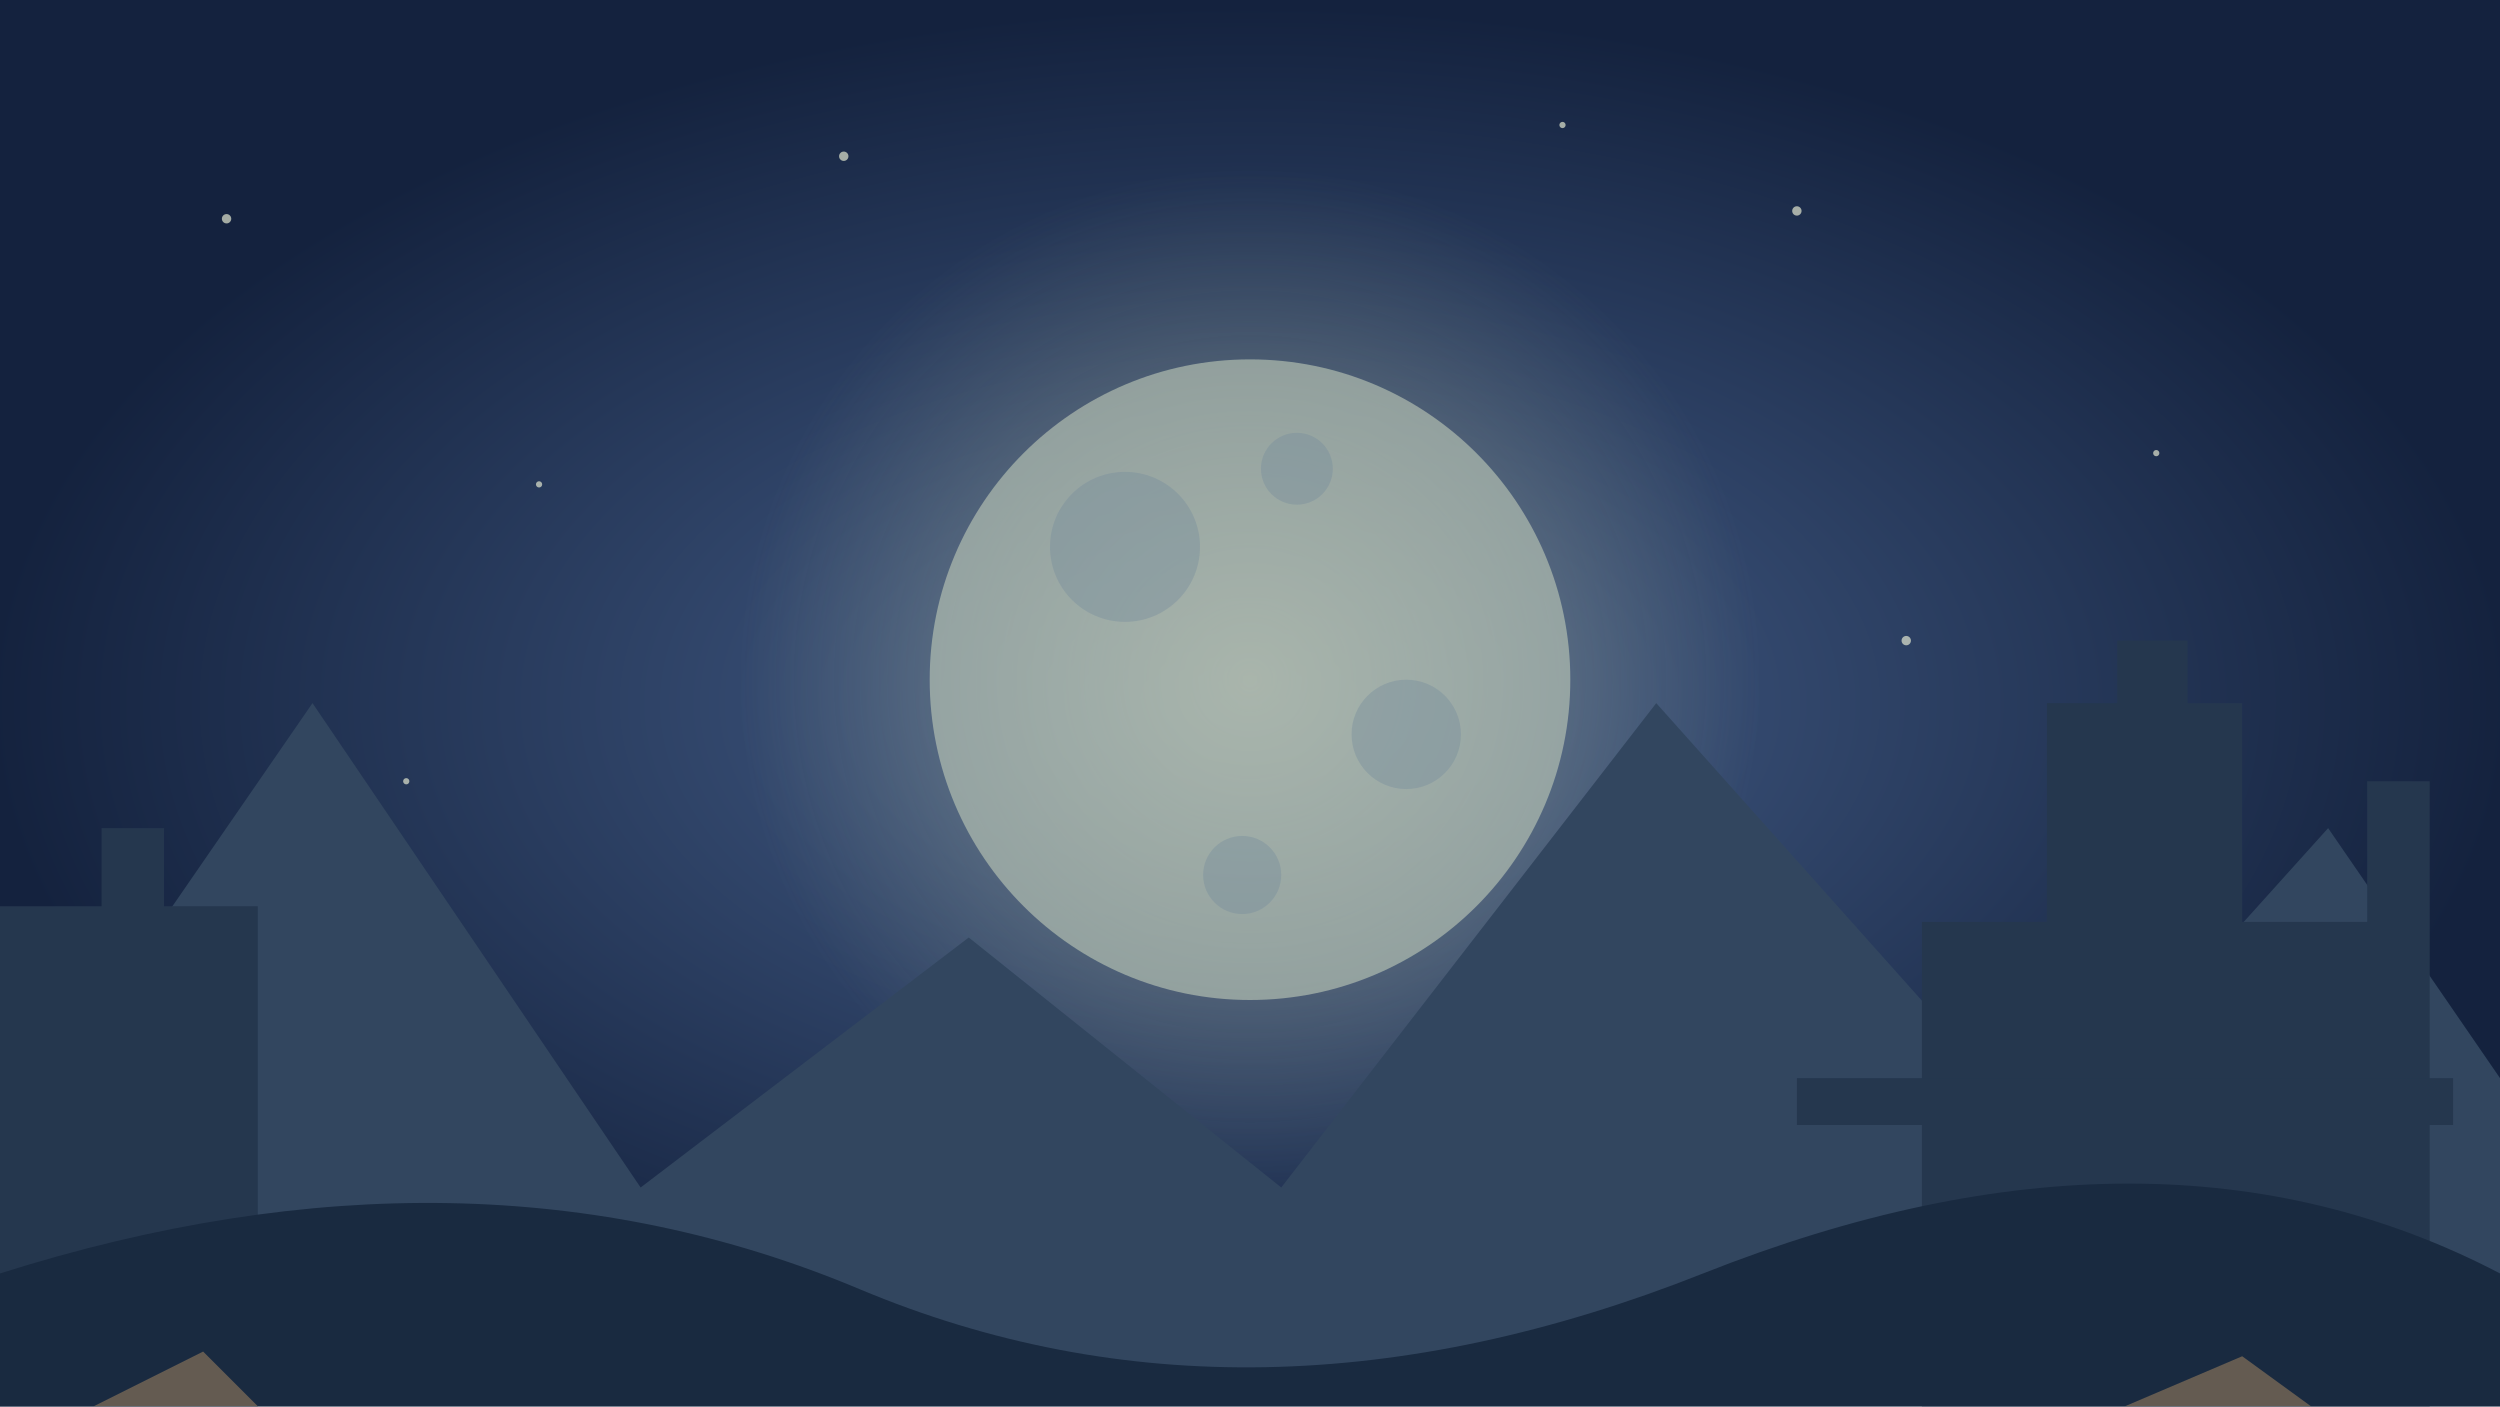
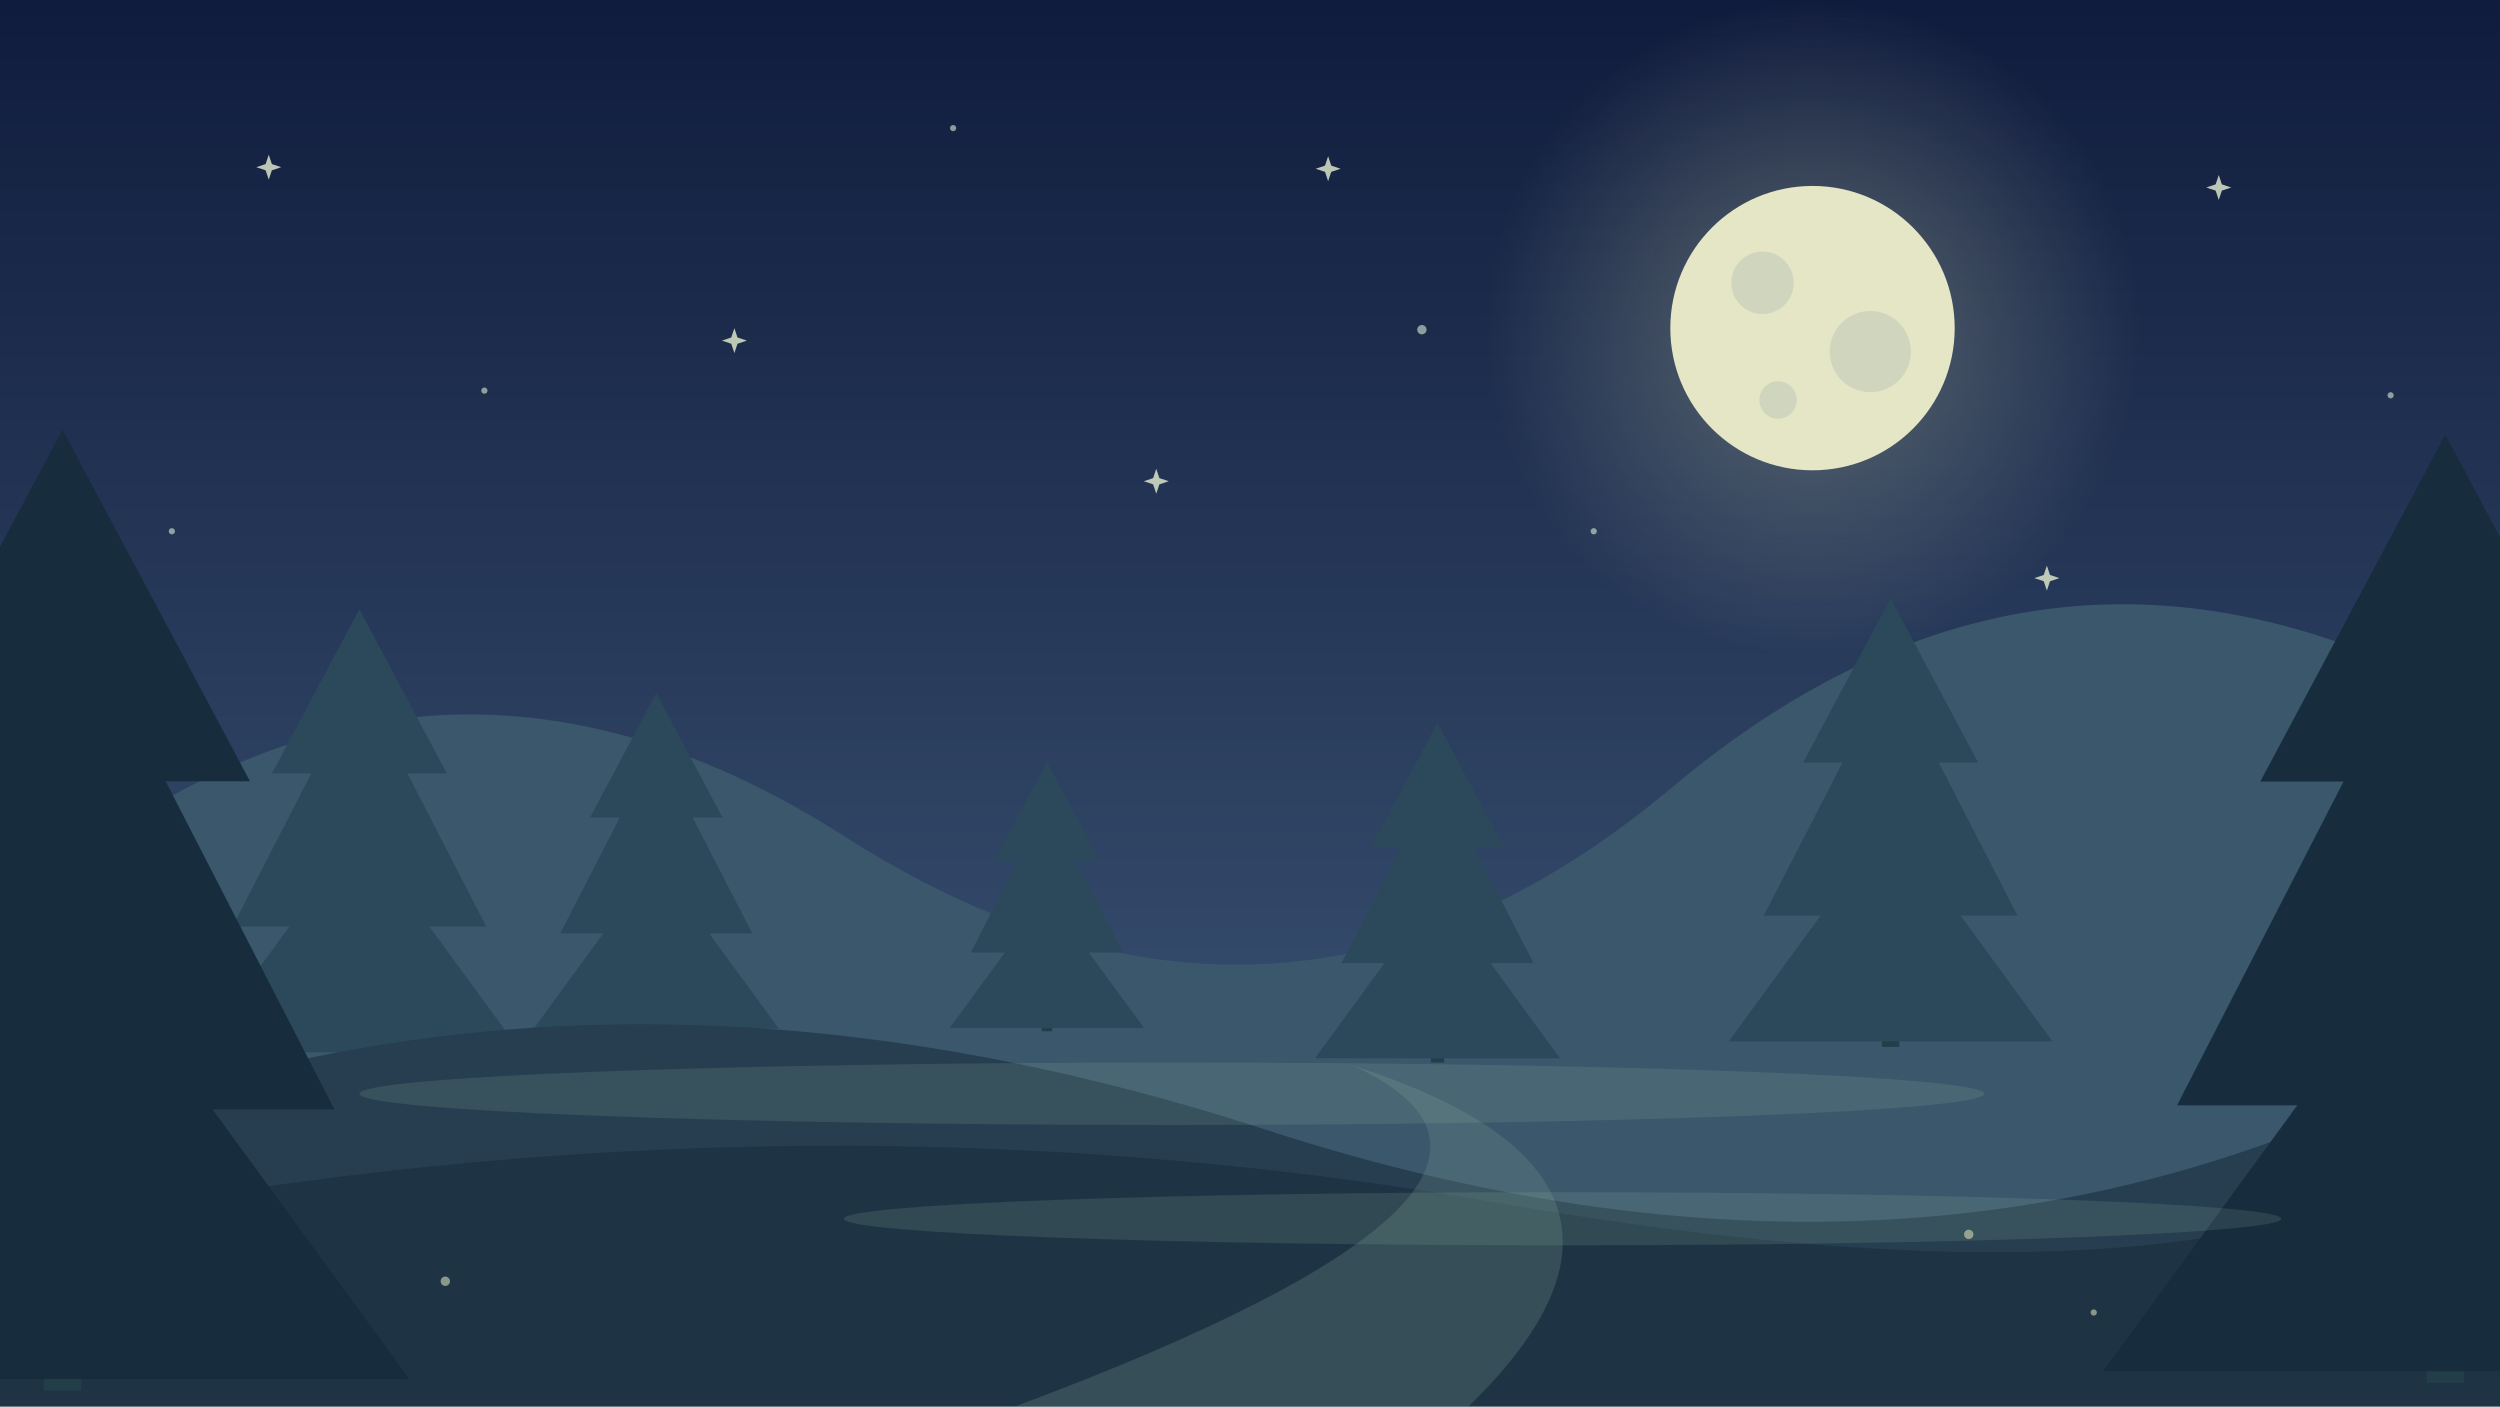
<svg xmlns="http://www.w3.org/2000/svg" width="1600" height="900" viewBox="0 0 1600 900">
  <defs>
-     <radialGradient id="sky">
-       <stop stop-color="#47618c" />
-       <stop offset="1" stop-color="#14223e" />
+     <linearGradient id="night" x2="0" y2="1">
+       <stop stop-color="#101c3d" />
+       <stop offset=".7" stop-color="#344a6a" />
+       <stop offset="1" stop-color="#567174" />
+     </linearGradient>
+     <radialGradient id="halo">
+       <stop stop-color="#edf1c3" stop-opacity=".3" />
+       <stop offset="1" stop-color="#edf1c3" stop-opacity="0" />
    </radialGradient>
-     <radialGradient id="glow">
-       <stop stop-color="#e3dcad" stop-opacity=".45" />
-       <stop offset="1" stop-color="#c7cfa1" stop-opacity="0" />
-     </radialGradient>
+     <g id="pine">
+       <path d="M-8 0V-210H8V0" fill="#223e49" />
+       <path d="M0-410L-80-260H-44L-116-120H-64L-148-5H148L64-120H116L44-260H80Z" fill="currentColor" />
+     </g>
+     <g id="star" fill="#e5efcf">
+       <path d="M0-8L2-2L8 0L2 2L0 8L-2 2L-8 0L-2-2Z" />
+     </g>
  </defs>
-   <path fill="url(#sky)" d="M0 0h1600v900H0z" />
-   <circle cx="800" cy="435" r="330" fill="url(#glow)" />
-   <circle cx="800" cy="435" r="205" fill="#b9c4b5" opacity=".65" />
-   <g fill="#768c9c" opacity=".4">
-     <circle cx="720" cy="350" r="48" />
-     <circle cx="900" cy="470" r="35" />
-     <circle cx="795" cy="560" r="25" />
-     <circle cx="830" cy="300" r="23" />
+   <path fill="url(#night)" d="M0 0H1600V900H0Z" />
+   <circle cx="1160" cy="210" r="210" fill="url(#halo)" />
+   <circle cx="1160" cy="210" r="91" fill="#e5e6c6" />
+   <g fill="#b6c3b4" opacity=".45">
+     <circle cx="1128" cy="181" r="20" />
+     <circle cx="1197" cy="225" r="26" />
+     <circle cx="1138" cy="256" r="12" />
  </g>
-   <g fill="#e1e6ce" opacity=".7">
-     <circle cx="145" cy="140" r="3" />
-     <circle cx="345" cy="310" r="2" />
-     <circle cx="540" cy="100" r="3" />
-     <circle cx="1150" cy="135" r="3" />
-     <circle cx="1380" cy="290" r="2" />
-     <circle cx="1000" cy="80" r="2" />
-     <circle cx="1220" cy="410" r="3" />
-     <circle cx="260" cy="500" r="2" />
+   <g opacity=".8">
+     <use href="#star" x="172" y="107" />
+     <use href="#star" x="470" y="218" />
+     <use href="#star" x="850" y="108" />
+     <use href="#star" x="1420" y="120" />
+     <use href="#star" x="1310" y="370" />
+     <use href="#star" x="740" y="308" />
  </g>
-   <path fill="#32465f" d="m0 740 200-290 210 310 210-160 200 160 240-310 250 280 180-200 110 160v210H0z" />
-   <g fill="#25374e">
-     <path d="M0 900V580h65v-50h40v50h60v320zm1230 0V590h80V450h45v-40h45v40h35v140h80v-90h40v400z" />
-     <path d="M1150 690h420v30h-420z" />
+   <g fill="#c8ddca" opacity=".65">
+     <circle cx="310" cy="250" r="2" />
+     <circle cx="610" cy="82" r="2" />
+     <circle cx="910" cy="211" r="3" />
+     <circle cx="1530" cy="253" r="2" />
+     <circle cx="110" cy="340" r="2" />
+     <circle cx="1020" cy="340" r="2" />
  </g>
-   <path fill="#192a40" d="M0 815q300-95 550 10t540-10 510 0v85H0z" />
-   <path fill="#d4a56c" opacity=".4" d="m60 900 70-35 35 35zm1300 0 75-32 44 32z" />
+   <path d="M0 589Q260 356 540 535T1070 504T1600 460V900H0" fill="#3a576b" />
+   <g color="#2c495c">
+     <use href="#pine" transform="translate(230 677) scale(.7)" />
+     <use href="#pine" transform="translate(420 661) scale(.53)" />
+     <use href="#pine" transform="translate(670 660) scale(.42)" />
+     <use href="#pine" transform="translate(920 680) scale(.53)" />
+     <use href="#pine" transform="translate(1210 670) scale(.7)" />
+   </g>
+   <path d="M0 740Q370 580 810 723T1600 662V900H0" fill="#263e50" />
+   <path d="M0 789Q490 688 960 770T1600 720V900H0" fill="#1e3444" />
+   <path d="M650 900Q1030 758 866 682Q1090 754 940 900" fill="#71908b" opacity=".28" />
+   <g color="#172c3c">
+     <use href="#pine" transform="translate(40 890) scale(1.5)" />
+     <use href="#pine" transform="translate(1565 885) scale(1.48)" />
+   </g>
+   <g fill="#94b6a4" opacity=".16">
+     <ellipse cx="750" cy="700" rx="520" ry="20" />
+     <ellipse cx="1000" cy="780" rx="460" ry="17" />
+   </g>
+   <g fill="#d4d9b6" opacity=".6">
+     <circle cx="285" cy="820" r="3" />
+     <circle cx="1260" cy="790" r="3" />
+     <circle cx="1340" cy="840" r="2" />
+   </g>
</svg>
